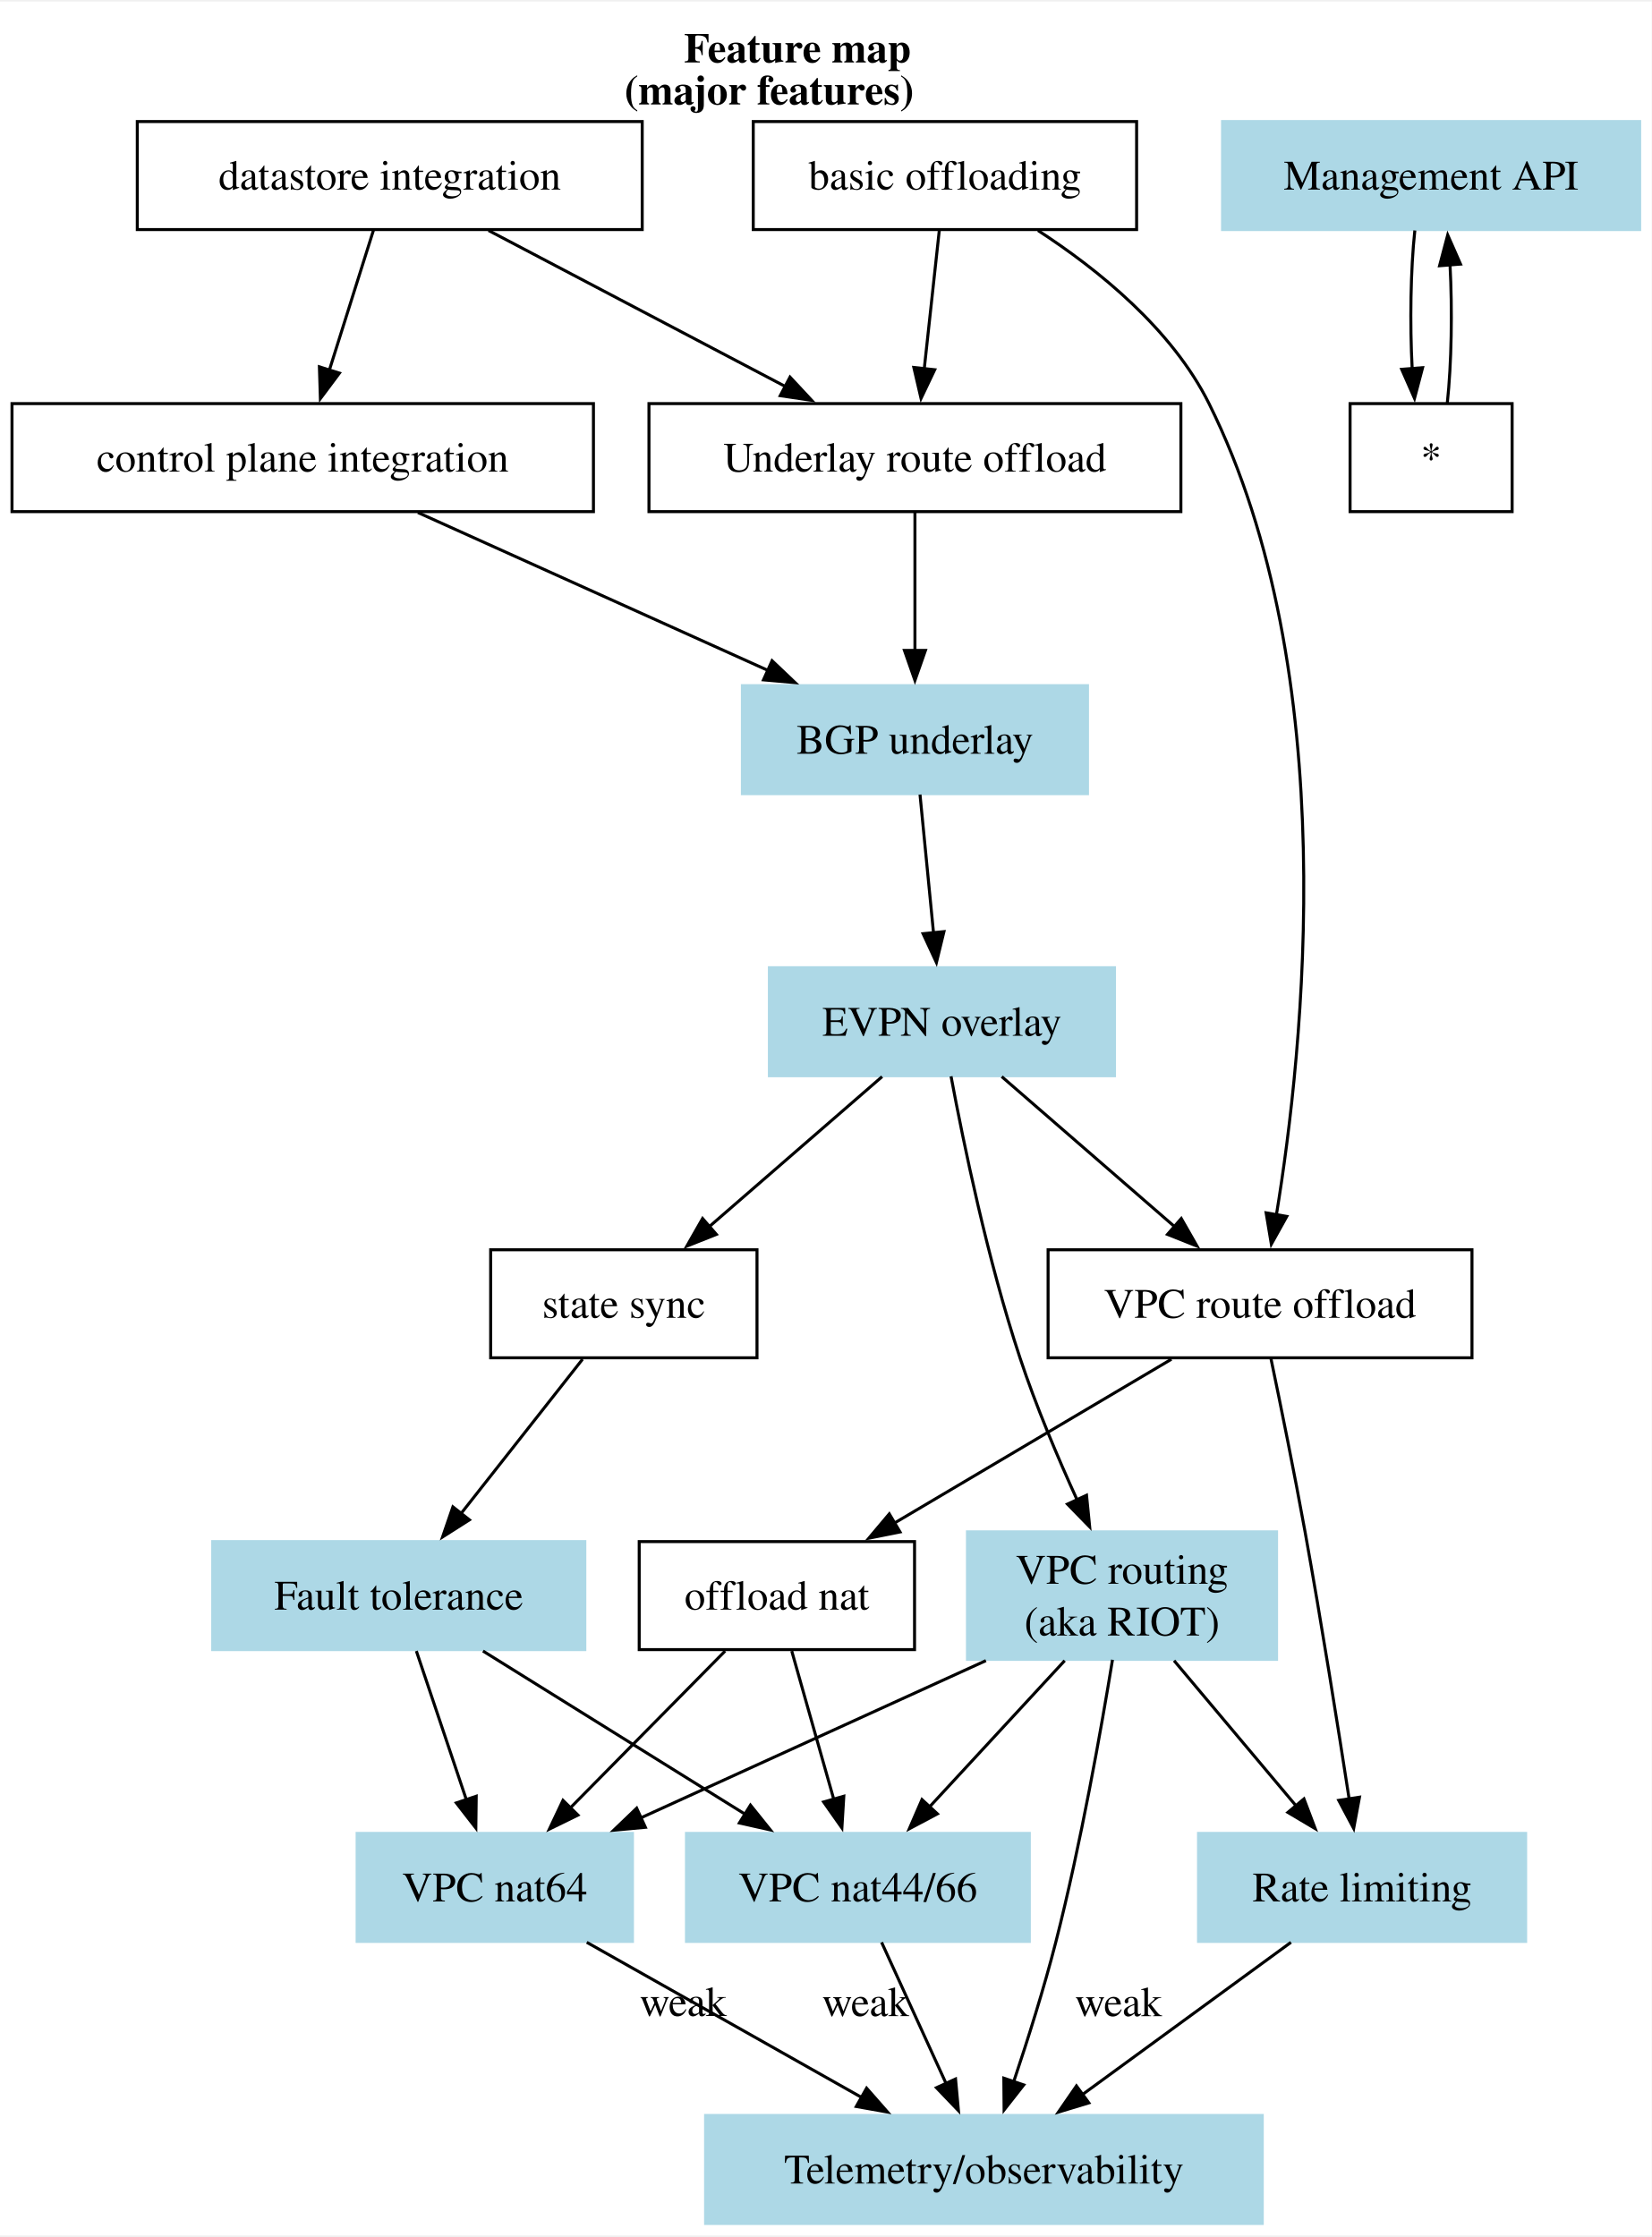
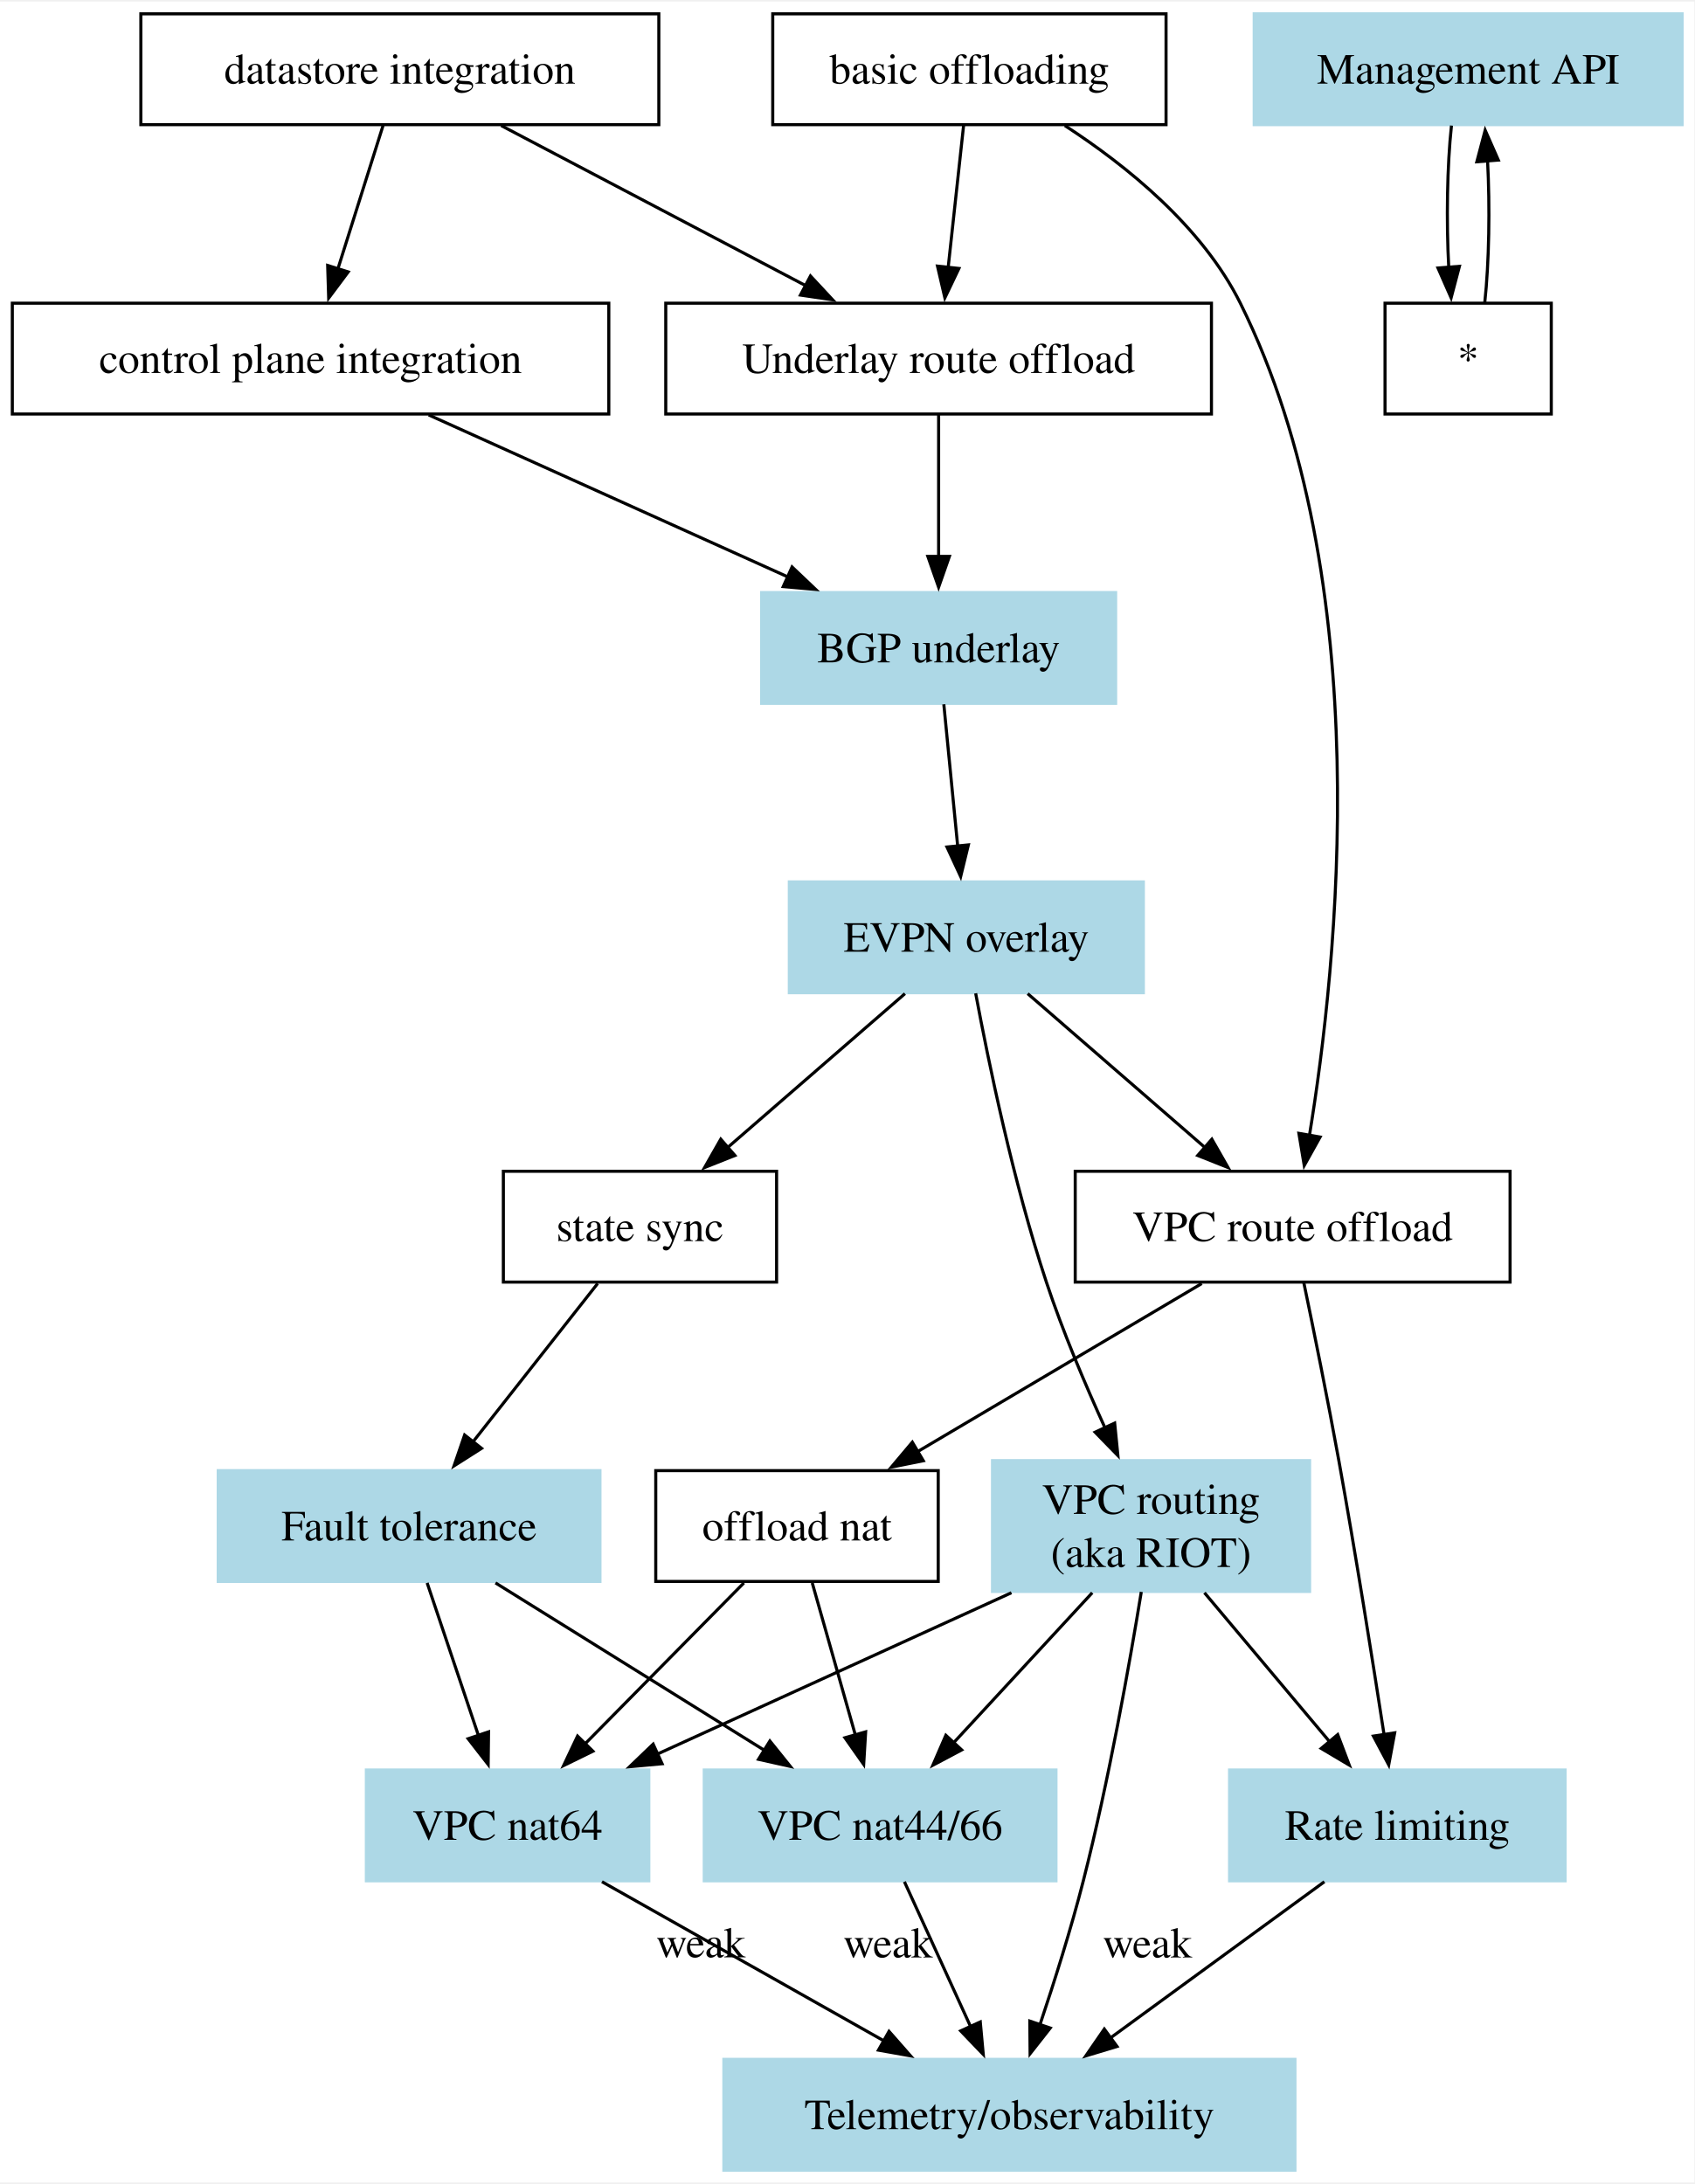
- <svg xmlns="http://www.w3.org/2000/svg" width="550pt" height="745pt" viewBox="0.00 0.00 550.38 744.50">
-   <g id="graph0" class="graph" transform="scale(1 1) rotate(0) translate(4 740.5)">
-     <polygon fill="white" stroke="none" points="-4,4 -4,-740.5 546.38,-740.5 546.38,4 -4,4" />
-     <text text-anchor="start" x="219.44" y="-720.2" font-family="Times,serif" font-size="14.00"> </text>
-     <text text-anchor="start" x="223.94" y="-720.2" font-family="Times,serif" font-weight="bold" font-size="14.00">Feature map</text>
-     <text text-anchor="start" x="204.06" y="-706.2" font-family="Times,serif" font-weight="bold" font-size="14.00">(major features)</text>
-     <text text-anchor="start" x="333.81" y="-706.2" font-family="Times,serif" font-size="14.00"> </text>
+ <svg xmlns="http://www.w3.org/2000/svg" width="550pt" height="709pt" viewBox="0.00 0.00 550.38 708.50">
+   <g id="graph0" class="graph" transform="scale(1 1) rotate(0) translate(4 704.5)">
+     <polygon fill="white" stroke="none" points="-4,4 -4,-704.5 546.38,-704.5 546.38,4 -4,4" />
    <g id="node1" class="node">
      <polygon fill="lightblue" stroke="lightblue" points="358.38,-512.5 243.38,-512.5 243.38,-476.5 358.38,-476.5 358.38,-512.5" />
      <text text-anchor="middle" x="300.88" y="-489.82" font-family="Times,serif" font-size="14.00">BGP underlay</text>
    </g>
    <g id="node2" class="node">
      <polygon fill="lightblue" stroke="lightblue" points="367.38,-418.5 252.38,-418.5 252.38,-382.5 367.38,-382.5 367.38,-418.5" />
      <text text-anchor="middle" x="309.88" y="-395.82" font-family="Times,serif" font-size="14.00">EVPN overlay</text>
    </g>
    <g id="edge9" class="edge">
      <path fill="none" stroke="black" d="M302.57,-476.2C303.84,-463.22 305.6,-445.16 307.08,-430.06" />
      <polygon fill="black" stroke="black" points="310.55,-430.53 308.04,-420.23 303.59,-429.84 310.55,-430.53" />
    </g>
    <g id="node3" class="node">
      <polygon fill="lightblue" stroke="lightblue" points="421.38,-230.5 318.38,-230.5 318.38,-188 421.38,-188 421.38,-230.5" />
      <text text-anchor="middle" x="369.88" y="-213.2" font-family="Times,serif" font-size="14.00">VPC routing</text>
      <text text-anchor="middle" x="369.88" y="-195.95" font-family="Times,serif" font-size="14.00">(aka RIOT)</text>
    </g>
    <g id="edge10" class="edge">
      <path fill="none" stroke="black" d="M312.91,-382.31C317.02,-360.27 325.1,-321 335.88,-288.5 341.18,-272.48 348.5,-255.22 354.99,-240.99" />
      <polygon fill="black" stroke="black" points="358.06,-242.69 359.11,-232.15 351.71,-239.74 358.06,-242.69" />
    </g>
    <g id="node11" class="node">
      <polygon fill="none" stroke="black" points="248.25,-324.5 159.5,-324.5 159.5,-288.5 248.25,-288.5 248.25,-324.5" />
      <text text-anchor="middle" x="203.88" y="-301.82" font-family="Times,serif" font-size="14.00">state sync</text>
    </g>
    <g id="edge11" class="edge">
      <path fill="none" stroke="black" d="M289.94,-382.2C273.65,-368.06 250.43,-347.91 232.21,-332.09" />
      <polygon fill="black" stroke="black" points="234.71,-329.63 224.87,-325.72 230.12,-334.92 234.71,-329.63" />
    </g>
    <g id="node14" class="node">
      <polygon fill="none" stroke="black" points="486.5,-324.5 345.25,-324.5 345.25,-288.5 486.5,-288.5 486.5,-324.5" />
      <text text-anchor="middle" x="415.88" y="-301.82" font-family="Times,serif" font-size="14.00">VPC route offload</text>
    </g>
    <g id="edge12" class="edge">
      <path fill="none" stroke="black" d="M329.81,-382.2C346.1,-368.06 369.32,-347.91 387.54,-332.09" />
      <polygon fill="black" stroke="black" points="389.63,-334.92 394.88,-325.72 385.04,-329.63 389.63,-334.92" />
    </g>
    <g id="node4" class="node">
      <polygon fill="lightblue" stroke="lightblue" points="339,-130 224.75,-130 224.75,-94 339,-94 339,-130" />
      <text text-anchor="middle" x="281.88" y="-107.33" font-family="Times,serif" font-size="14.00">VPC nat44/66</text>
    </g>
    <g id="edge18" class="edge">
      <path fill="none" stroke="black" d="M350.78,-187.58C337.47,-173.18 319.63,-153.87 305.44,-138.51" />
      <polygon fill="black" stroke="black" points="308.37,-136.52 299.01,-131.55 303.23,-141.27 308.37,-136.52" />
    </g>
    <g id="node5" class="node">
      <polygon fill="lightblue" stroke="lightblue" points="206.75,-130 115,-130 115,-94 206.75,-94 206.75,-130" />
      <text text-anchor="middle" x="160.88" y="-107.33" font-family="Times,serif" font-size="14.00">VPC nat64</text>
    </g>
    <g id="edge19" class="edge">
      <path fill="none" stroke="black" d="M324.53,-187.58C290.58,-172.11 244.22,-150.98 209.5,-135.16" />
      <polygon fill="black" stroke="black" points="211.06,-132.03 200.51,-131.06 208.16,-138.4 211.06,-132.03" />
    </g>
    <g id="node6" class="node">
      <polygon fill="lightblue" stroke="lightblue" points="416.62,-36 231.12,-36 231.12,0 416.62,0 416.62,-36" />
      <text text-anchor="middle" x="323.88" y="-13.32" font-family="Times,serif" font-size="14.00">Telemetry/observability</text>
    </g>
    <g id="edge17" class="edge">
      <path fill="none" stroke="black" d="M366.71,-187.86C362.96,-164.88 356.17,-126.49 347.88,-94 343.89,-78.37 338.48,-61.22 333.8,-47.27" />
      <polygon fill="black" stroke="black" points="337.13,-46.17 330.59,-37.84 330.5,-48.43 337.13,-46.17" />
    </g>
    <g id="node7" class="node">
      <polygon fill="lightblue" stroke="lightblue" points="504.38,-130 395.38,-130 395.38,-94 504.38,-94 504.38,-130" />
      <text text-anchor="middle" x="449.88" y="-107.33" font-family="Times,serif" font-size="14.00">Rate limiting</text>
    </g>
    <g id="edge20" class="edge">
      <path fill="none" stroke="black" d="M387.23,-187.58C399.22,-173.31 415.25,-154.23 428.09,-138.94" />
      <polygon fill="black" stroke="black" points="430.51,-141.5 434.26,-131.59 425.15,-137 430.51,-141.5" />
    </g>
    <g id="edge15" class="edge">
      <path fill="none" stroke="black" d="M289.77,-93.7C295.82,-80.46 304.27,-61.95 311.25,-46.66" />
      <polygon fill="black" stroke="black" points="314.41,-48.15 315.38,-37.6 308.05,-45.25 314.41,-48.15" />
      <text text-anchor="middle" x="284.43" y="-69.11" font-family="Times,serif" font-size="14.00">weak</text>
    </g>
    <g id="edge16" class="edge">
      <path fill="none" stroke="black" d="M191.53,-93.7C217.41,-79.09 254.66,-58.07 283.05,-42.04" />
      <polygon fill="black" stroke="black" points="284.77,-45.09 291.76,-37.13 281.33,-38.99 284.77,-45.09" />
      <text text-anchor="middle" x="223.64" y="-69.15" font-family="Times,serif" font-size="14.00">weak</text>
    </g>
    <g id="edge26" class="edge">
      <path fill="none" stroke="black" d="M426.18,-93.7C406.55,-79.37 378.46,-58.86 356.68,-42.95" />
      <polygon fill="black" stroke="black" points="358.83,-40.19 348.69,-37.12 354.7,-45.84 358.83,-40.19" />
      <text text-anchor="middle" x="368.7" y="-69.1" font-family="Times,serif" font-size="14.00">weak</text>
    </g>
    <g id="node8" class="node">
      <polygon fill="lightblue" stroke="lightblue" points="190.88,-227.25 66.88,-227.25 66.88,-191.25 190.88,-191.25 190.88,-227.25" />
      <text text-anchor="middle" x="128.88" y="-204.57" font-family="Times,serif" font-size="14.00">Fault tolerance</text>
    </g>
    <g id="edge7" class="edge">
      <path fill="none" stroke="black" d="M156.94,-190.78C181.52,-175.47 217.45,-153.11 244.47,-136.28" />
      <polygon fill="black" stroke="black" points="246.07,-139.42 252.71,-131.16 242.37,-133.47 246.07,-139.42" />
    </g>
    <g id="edge8" class="edge">
      <path fill="none" stroke="black" d="M134.74,-190.78C139.44,-176.82 146.1,-156.98 151.53,-140.83" />
      <polygon fill="black" stroke="black" points="154.69,-142.39 154.56,-131.79 148.06,-140.16 154.69,-142.39" />
    </g>
    <g id="node9" class="node">
      <polygon fill="lightblue" stroke="lightblue" points="542.38,-700.5 403.38,-700.5 403.38,-664.5 542.38,-664.5 542.38,-700.5" />
      <text text-anchor="middle" x="472.88" y="-677.83" font-family="Times,serif" font-size="14.00">Management API</text>
    </g>
    <g id="node17" class="node">
      <polygon fill="none" stroke="black" points="499.88,-606.5 445.88,-606.5 445.88,-570.5 499.88,-570.5 499.88,-606.5" />
      <text text-anchor="middle" x="472.88" y="-583.83" font-family="Times,serif" font-size="14.00">*</text>
    </g>
    <g id="edge1" class="edge">
      <path fill="none" stroke="black" d="M467.46,-664.2C466.05,-651.22 465.76,-633.16 466.58,-618.06" />
      <polygon fill="black" stroke="black" points="470.05,-618.48 467.35,-608.24 463.08,-617.93 470.05,-618.48" />
    </g>
    <g id="node10" class="node">
      <polygon fill="none" stroke="black" points="193.75,-606.5 0,-606.5 0,-570.5 193.75,-570.5 193.75,-606.5" />
      <text text-anchor="middle" x="96.88" y="-583.83" font-family="Times,serif" font-size="14.00">control plane integration</text>
    </g>
    <g id="edge21" class="edge">
      <path fill="none" stroke="black" d="M135.25,-570.2C168.34,-555.27 216.3,-533.64 252.11,-517.49" />
      <polygon fill="black" stroke="black" points="253.27,-520.81 260.95,-513.51 250.4,-514.43 253.27,-520.81" />
    </g>
    <g id="edge22" class="edge">
      <path fill="none" stroke="black" d="M190.12,-288.03C178.7,-273.53 162.29,-252.69 149.34,-236.23" />
      <polygon fill="black" stroke="black" points="152.42,-234.49 143.48,-228.8 146.92,-238.82 152.42,-234.49" />
    </g>
    <g id="node12" class="node">
      <polygon fill="none" stroke="black" points="300.75,-227.25 209,-227.25 209,-191.25 300.75,-191.25 300.75,-227.25" />
      <text text-anchor="middle" x="254.88" y="-204.57" font-family="Times,serif" font-size="14.00">offload nat</text>
    </g>
    <g id="edge13" class="edge">
      <path fill="none" stroke="black" d="M259.83,-190.78C263.75,-176.95 269.3,-157.36 273.85,-141.3" />
      <polygon fill="black" stroke="black" points="277.18,-142.39 276.54,-131.82 270.45,-140.48 277.18,-142.39" />
    </g>
    <g id="edge14" class="edge">
      <path fill="none" stroke="black" d="M237.63,-190.78C223.19,-176.14 202.38,-155.06 186.07,-138.53" />
      <polygon fill="black" stroke="black" points="188.59,-136.1 179.07,-131.44 183.6,-141.01 188.59,-136.1" />
    </g>
    <g id="node13" class="node">
      <polygon fill="none" stroke="black" points="389.5,-606.5 212.25,-606.5 212.25,-570.5 389.5,-570.5 389.5,-606.5" />
      <text text-anchor="middle" x="300.88" y="-583.83" font-family="Times,serif" font-size="14.00">Underlay route offload</text>
    </g>
    <g id="edge6" class="edge">
      <path fill="none" stroke="black" d="M300.88,-570.2C300.88,-557.22 300.88,-539.16 300.88,-524.06" />
      <polygon fill="black" stroke="black" points="304.38,-524.24 300.88,-514.24 297.38,-524.24 304.38,-524.24" />
    </g>
    <g id="edge24" class="edge">
      <path fill="none" stroke="black" d="M419.51,-288.26C422.67,-273.08 427.28,-250.36 430.88,-230.5 436.35,-200.2 441.89,-165.36 445.56,-141.53" />
      <polygon fill="black" stroke="black" points="449.02,-142.07 447.08,-131.65 442.1,-141.01 449.02,-142.07" />
    </g>
    <g id="edge23" class="edge">
      <path fill="none" stroke="black" d="M386.35,-288.03C360.36,-272.66 322.34,-250.16 293.86,-233.31" />
      <polygon fill="black" stroke="black" points="295.91,-230.46 285.52,-228.38 292.34,-236.48 295.91,-230.46" />
    </g>
    <g id="node15" class="node">
      <polygon fill="none" stroke="black" points="374.75,-700.5 247,-700.5 247,-664.5 374.75,-664.5 374.75,-700.5" />
      <text text-anchor="middle" x="310.88" y="-677.83" font-family="Times,serif" font-size="14.00">basic offloading</text>
    </g>
    <g id="edge5" class="edge">
      <path fill="none" stroke="black" d="M308.99,-664.2C307.58,-651.22 305.62,-633.16 303.98,-618.06" />
      <polygon fill="black" stroke="black" points="307.47,-617.79 302.91,-608.23 300.51,-618.55 307.47,-617.79" />
    </g>
    <g id="edge25" class="edge">
      <path fill="none" stroke="black" d="M341.88,-664.2C361.95,-651.17 386.55,-631.31 398.88,-606.5 443.68,-516.26 430.4,-391.31 421.29,-335.91" />
      <polygon fill="black" stroke="black" points="424.79,-335.62 419.64,-326.37 417.9,-336.82 424.79,-335.62" />
    </g>
    <g id="node16" class="node">
      <polygon fill="none" stroke="black" points="210,-700.5 41.75,-700.5 41.75,-664.5 210,-664.5 210,-700.5" />
      <text text-anchor="middle" x="125.88" y="-677.83" font-family="Times,serif" font-size="14.00">datastore integration</text>
    </g>
    <g id="edge3" class="edge">
      <path fill="none" stroke="black" d="M120.42,-664.2C116.29,-651.09 110.53,-632.81 105.74,-617.61" />
      <polygon fill="black" stroke="black" points="109.1,-616.66 102.76,-608.17 102.43,-618.76 109.1,-616.66" />
    </g>
    <g id="edge4" class="edge">
      <path fill="none" stroke="black" d="M158.79,-664.2C186.81,-649.46 227.27,-628.2 257.85,-612.12" />
      <polygon fill="black" stroke="black" points="259.25,-615.34 266.47,-607.59 255.99,-609.14 259.25,-615.34" />
    </g>
    <g id="edge2" class="edge">
      <path fill="none" stroke="black" d="M478.28,-606.73C479.69,-619.69 479.99,-637.73 479.18,-652.85" />
      <polygon fill="black" stroke="black" points="475.7,-652.44 478.41,-662.69 482.68,-652.99 475.7,-652.44" />
    </g>
  </g>
</svg>
